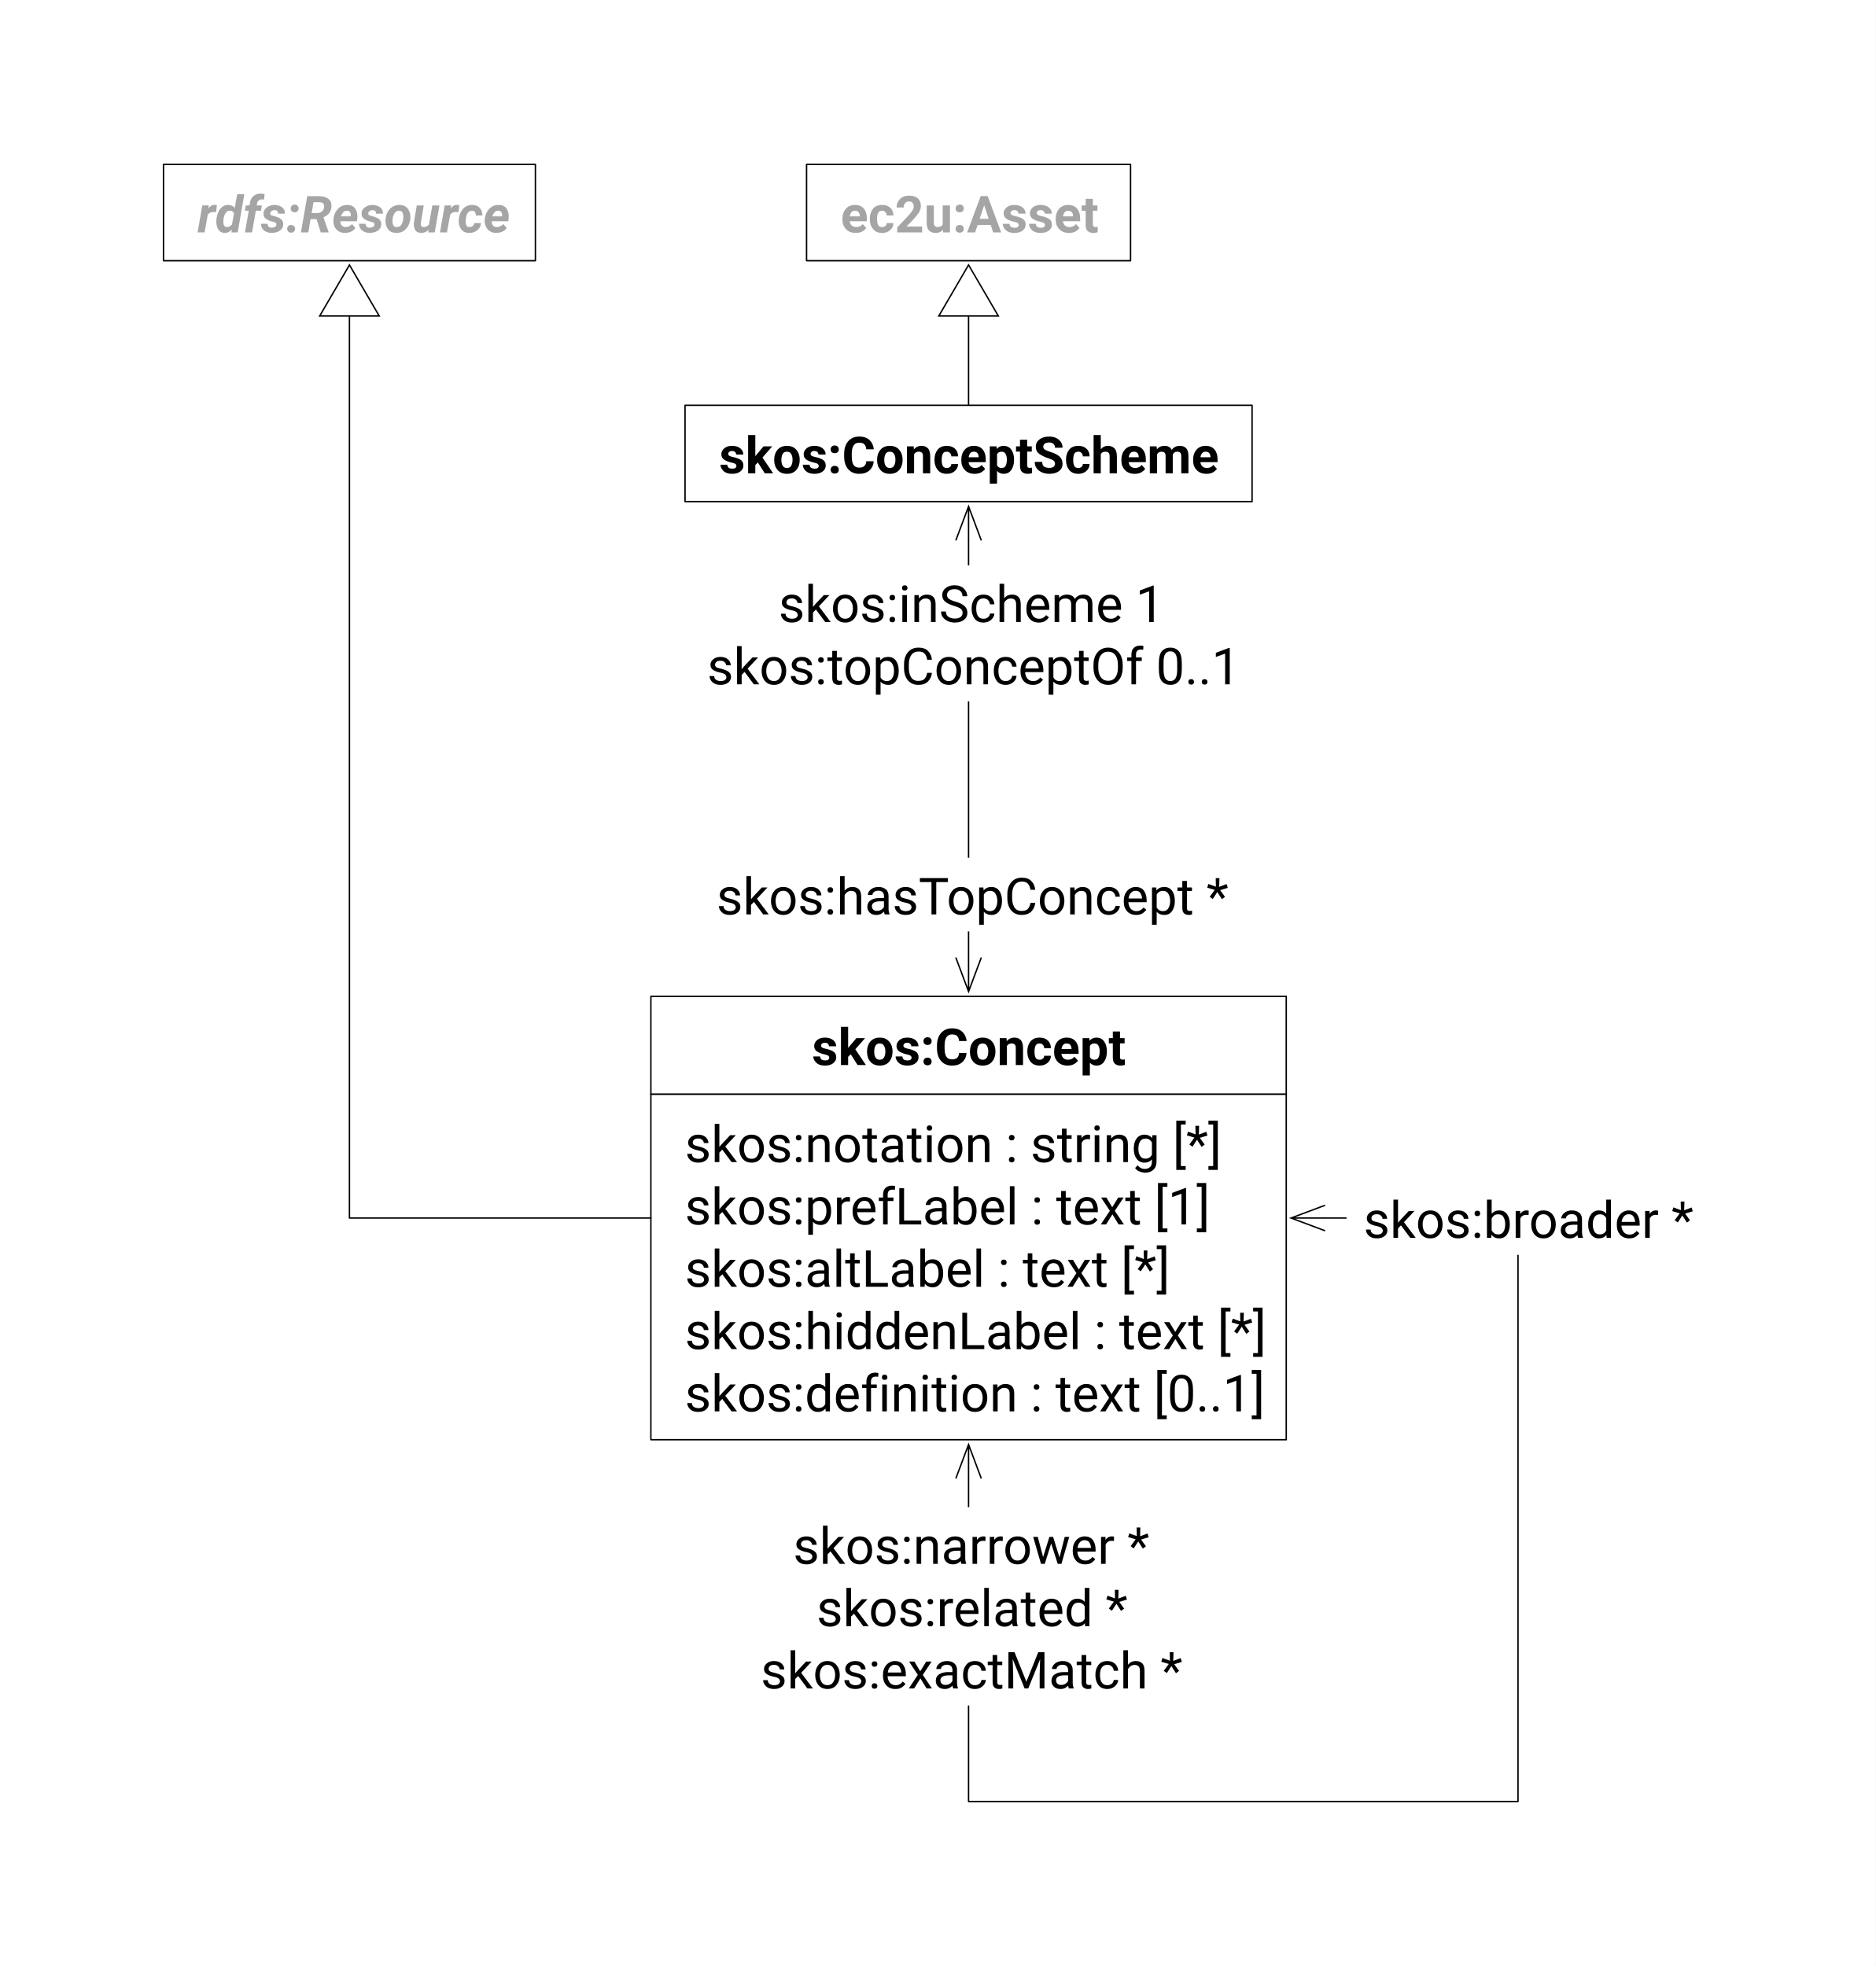
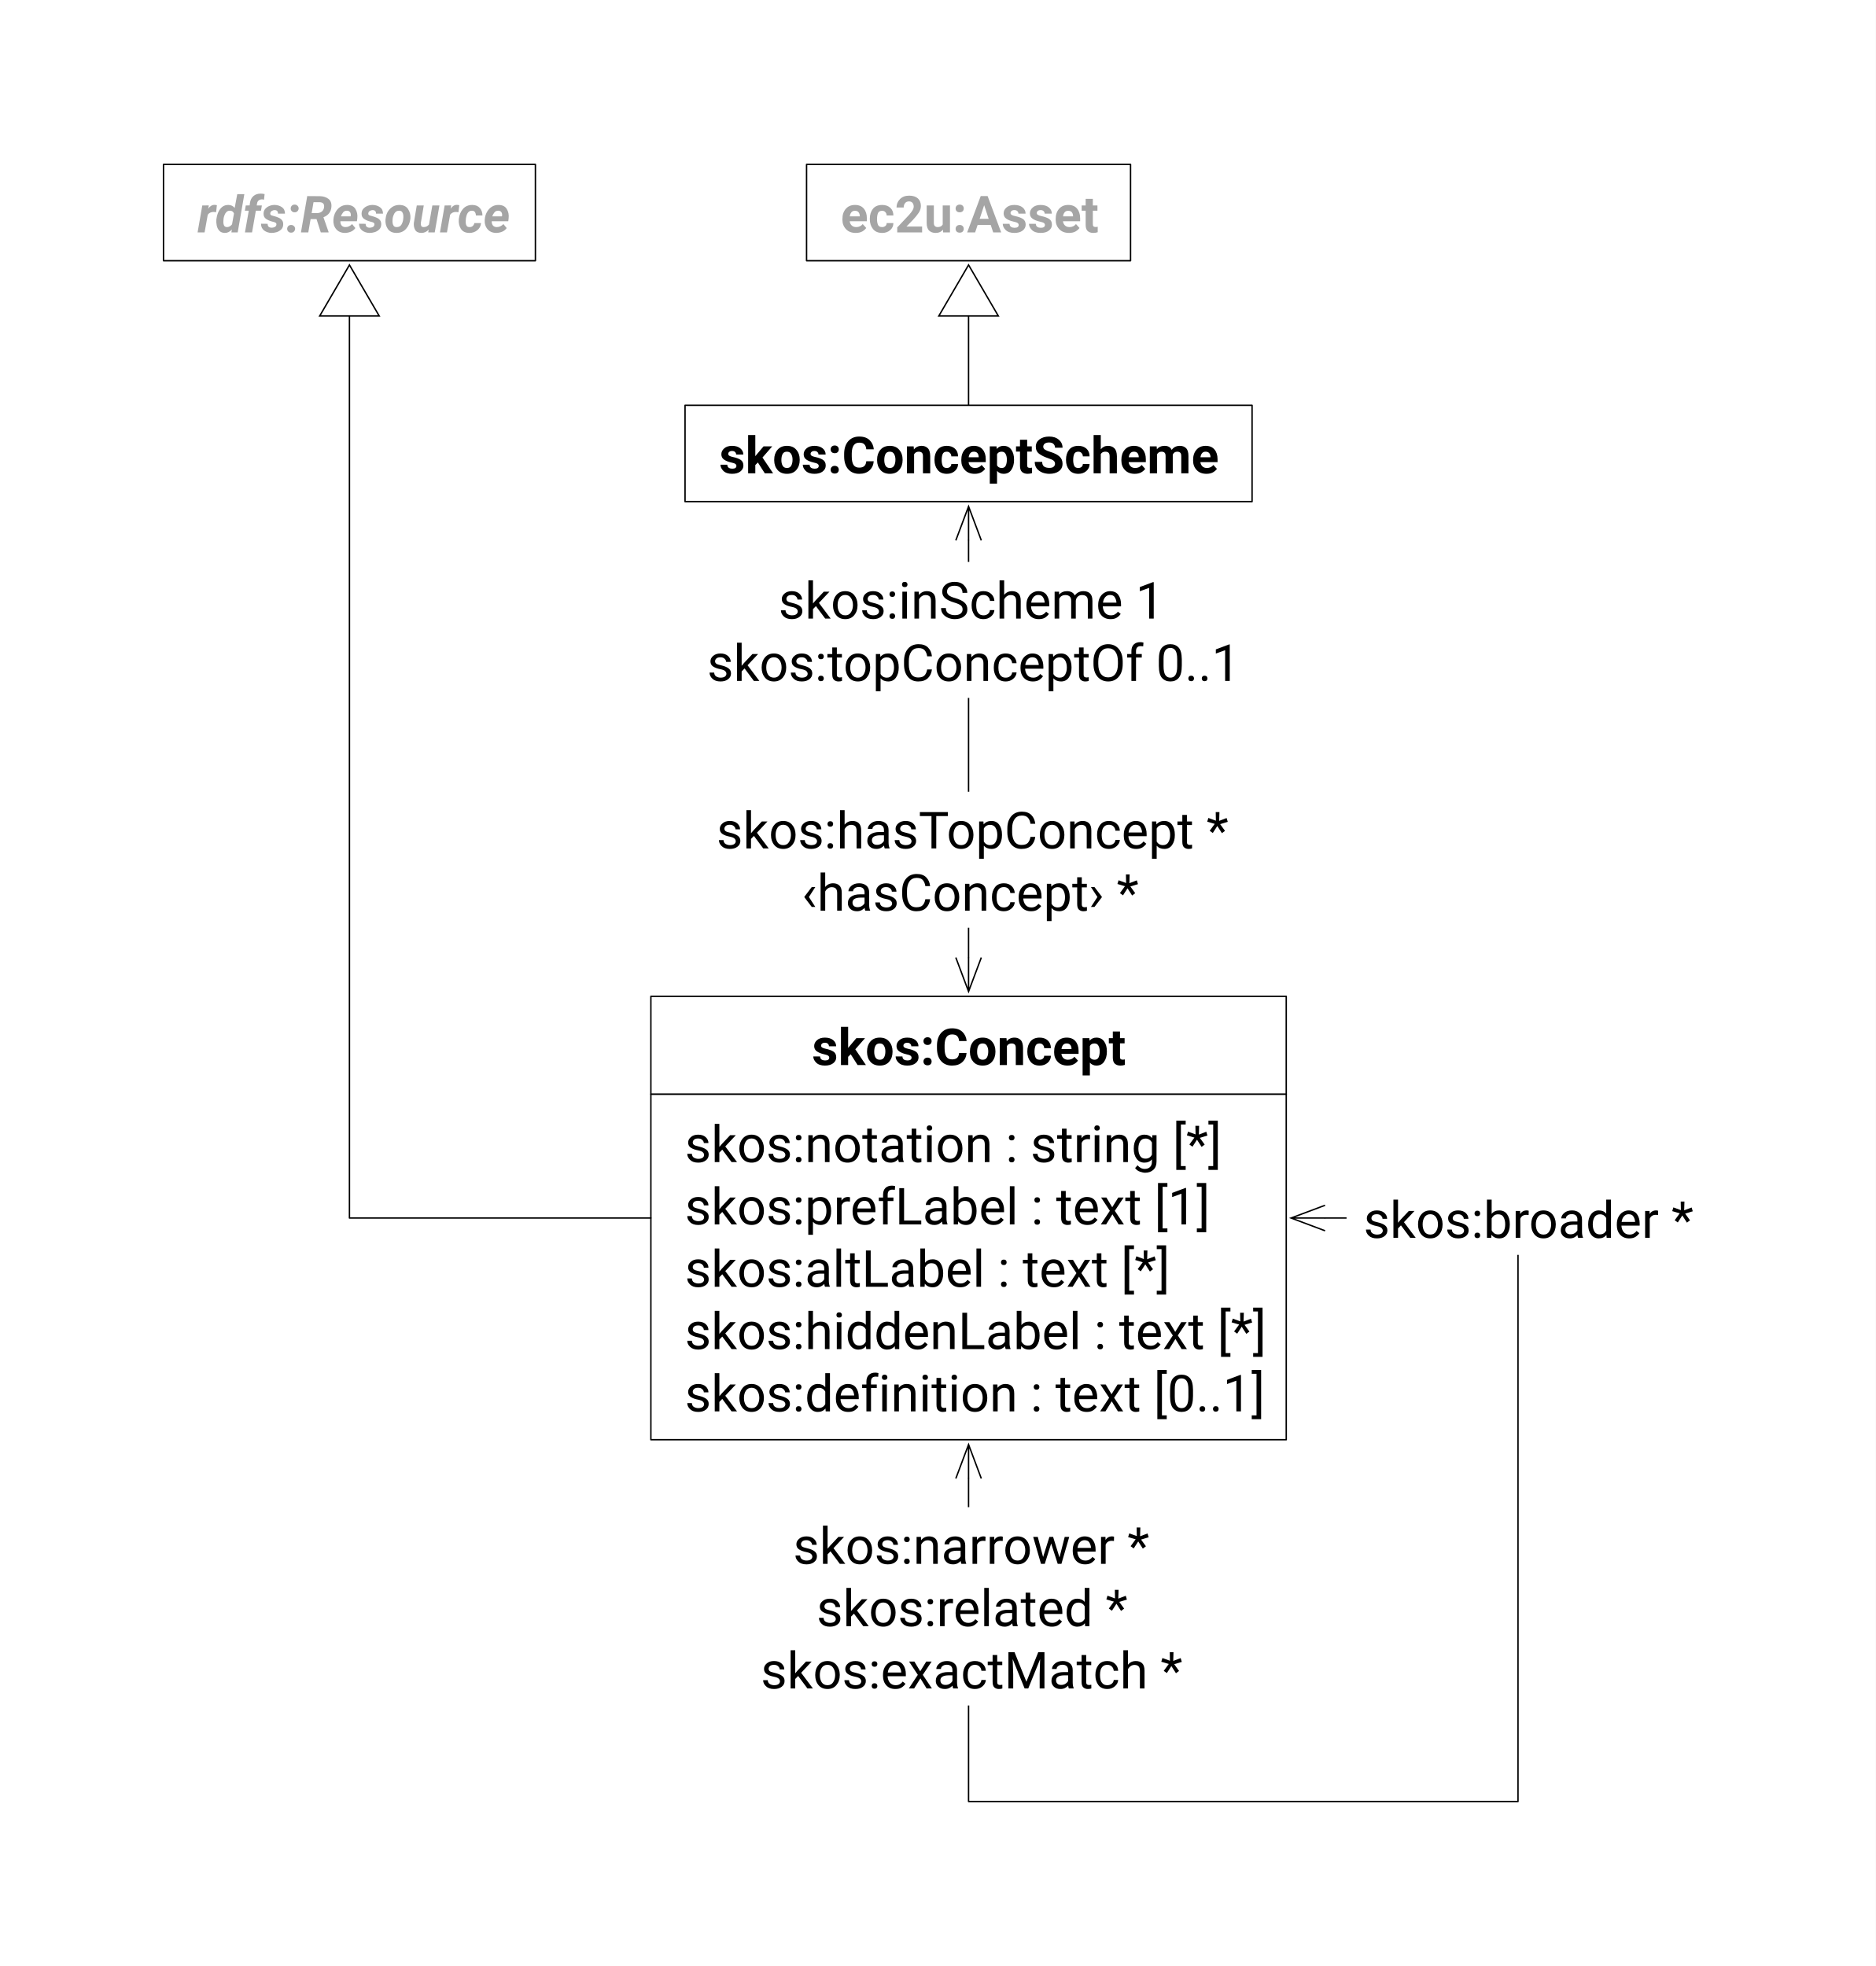
<svg xmlns="http://www.w3.org/2000/svg" xmlns:xlink="http://www.w3.org/1999/xlink" version="1.1" viewBox="549 365 331 347" width="331" height="347">
  <defs>
    <marker orient="auto" overflow="visible" markerUnits="strokeWidth" id="UMLInheritance_Marker" stroke-linejoin="miter" stroke-miterlimit="10" viewBox="-1 -22 38 44" markerWidth="38" markerHeight="44" color="black">
      <g>
        <path d="M 36 0 L 0 -21 L 0 21 Z" fill="none" stroke="currentColor" stroke-width="1" />
      </g>
    </marker>
    <marker orient="auto" overflow="visible" markerUnits="strokeWidth" id="StickArrow_Marker" stroke-linejoin="miter" stroke-miterlimit="10" viewBox="-1 -10 26 20" markerWidth="26" markerHeight="20" color="black">
      <g>
        <path d="M 24 0 L 0 0 M 0 -9 L 24 0 L 0 9" fill="none" stroke="currentColor" stroke-width="1" />
      </g>
    </marker>
    <marker orient="auto" overflow="visible" markerUnits="strokeWidth" id="StickArrow_Marker_2" stroke-linejoin="miter" stroke-miterlimit="10" viewBox="-25 -10 26 20" markerWidth="26" markerHeight="20" color="black">
      <g>
        <path d="M -24 0 L 0 0 M 0 9 L -24 0 L 0 -9" fill="none" stroke="currentColor" stroke-width="1" />
      </g>
    </marker>
  </defs>
-   <g id="concepts" fill="none" fill-opacity="1" stroke="none" stroke-dasharray="none" stroke-opacity="1">
+   <g id="concepts" fill="none" stroke-dasharray="none" stroke="none" stroke-opacity="1" fill-opacity="1">
    <rect fill="white" x="549" y="365" width="331" height="347" />
    <g id="concepts_Layer_1">
      <g id="Group_227">
        <g id="Graphic_229">
          <rect x="663.854" y="558.113" width="112.116" height="61" fill="white" />
          <rect x="663.854" y="558.113" width="112.116" height="61" stroke="black" stroke-linecap="round" stroke-linejoin="round" stroke-width=".25" />
          <text transform="translate(669.8537 561.1129)" fill="black">
            <tspan font-family="Roboto" font-size="9" fill="black" x="0" y="9">skos:notation : string [*]
                        </tspan>
            <tspan font-family="Roboto" font-size="9" fill="black" x="0" y="20">skos:prefLabel : text [1]
                        </tspan>
            <tspan font-family="Roboto" font-size="9" fill="black" x="0" y="31">skos:altLabel : text [*]
                        </tspan>
            <tspan font-family="Roboto" font-size="9" fill="black" x="0" y="42">skos:hiddenLabel : text
                            [*]
                        </tspan>
            <tspan font-family="Roboto" font-size="9" fill="black" x="0" y="53">skos:definition : text
                            [0..1]
                        </tspan>
          </text>
        </g>
        <g id="Graphic_228">
          <rect x="663.854" y="540.852" width="112.116" height="17.261" fill="white" />
          <rect x="663.854" y="540.852" width="112.116" height="17.261" stroke="black" stroke-linecap="round" stroke-linejoin="round" stroke-width=".25" />
          <text transform="translate(692.2636 543.9823)" fill="black">
            <tspan font-family="Roboto" font-weight="bold" font-size="9" fill="black" x="0" y="9">
                            skos:Concept
                        </tspan>
          </text>
        </g>
      </g>
      <g id="Group_225">
        <g id="Graphic_226">
          <a xlink:href="resources.svg">
            <rect x="577.851" y="394.017" width="65.626" height="17" fill="white" />
            <rect x="577.851" y="394.017" width="65.626" height="17" stroke="black" stroke-linecap="round" stroke-linejoin="round" stroke-width=".25" />
            <text transform="translate(583.8505 397.0172)" fill="#a5a5a5">
              <tspan font-family="Roboto" font-style="italic" font-weight="bold" font-size="9" fill="#a5a5a5" x="0" y="9">rdfs:Resource
                            </tspan>
            </text>
          </a>
        </g>
      </g>
      <g id="Line_224">
        <line x1="719.912" y1="436.535" x2="719.912" y2="420.767" marker-end="url(#UMLInheritance_Marker)" stroke="black" stroke-linecap="round" stroke-linejoin="round" stroke-width=".25" />
      </g>
      <g id="Group_221">
        <g id="Graphic_222">
          <rect x="669.883" y="436.535" width="100.058" height="17" fill="white" />
          <rect x="669.883" y="436.535" width="100.058" height="17" stroke="black" stroke-linecap="round" stroke-linejoin="round" stroke-width=".25" />
          <text transform="translate(675.883 439.5354)" fill="black">
            <tspan font-family="Roboto" font-weight="bold" font-size="9" fill="black" x="0" y="9">
                            skos:ConceptScheme
                        </tspan>
          </text>
        </g>
      </g>
      <g id="Line_220">
        <line x1="719.912" y1="534.002" x2="719.912" y2="460.385" marker-end="url(#StickArrow_Marker)" marker-start="url(#StickArrow_Marker_2)" stroke="black" stroke-linecap="round" stroke-linejoin="round" stroke-width=".25" />
      </g>
      <g id="Graphic_219">
-         <rect x="670.789" y="464.788" width="98.246" height="24" fill="white" />
-         <text transform="translate(673.789 465.7882)" fill="black">
+         <rect x="670.789" y="464.183" width="98.246" height="24" fill="white" />
+         <text transform="translate(673.789 465.1828)" fill="black">
          <tspan font-family="Roboto" font-size="9" fill="black" x="12.59" y="9">skos:inScheme 1</tspan>
          <tspan font-family="Roboto" font-size="9" fill="black" x="0" y="20">skos:topConceptOf 0..1</tspan>
        </text>
      </g>
      <g id="Graphic_218">
-         <rect x="672.439" y="516.393" width="94.945" height="13" fill="white" />
-         <text transform="translate(675.4391 517.3933)" fill="black">
+         <rect x="672.439" y="504.743" width="94.945" height="24" fill="white" />
+         <text transform="translate(675.4391 505.7425)" fill="black">
          <tspan font-family="Roboto" font-size="9" fill="black" x="0" y="9">skos:hasTopConcept *</tspan>
+           <tspan font-family="Roboto" font-size="9" fill="black" x="15.034" y="20">‹hasConcept› *</tspan>
        </text>
      </g>
      <g id="Line_217">
        <path d="M 719.912 625.963 L 719.912 682.966 L 816.866 682.966 L 816.866 579.982 L 782.82 579.982" marker-end="url(#StickArrow_Marker)" marker-start="url(#StickArrow_Marker_2)" stroke="black" stroke-linecap="round" stroke-linejoin="round" stroke-width=".25" />
      </g>
      <g id="Graphic_216">
        <rect x="786.614" y="573.482" width="65.243" height="13" fill="white" />
        <text transform="translate(789.6142 574.4823)" fill="black">
          <tspan font-family="Roboto" font-size="9" fill="black" x="0" y="9">skos:broader *</tspan>
        </text>
      </g>
      <g id="Graphic_215">
        <rect x="680.242" y="631.016" width="79.34" height="35" fill="white" />
        <text transform="translate(683.2416 632.0157)" fill="black">
          <tspan font-family="Roboto" font-size="9" fill="black" x="5.711" y="9">skos:narrower *</tspan>
          <tspan font-family="Roboto" font-size="9" fill="black" x="9.848" y="20">skos:related *</tspan>
          <tspan font-family="Roboto" font-size="9" fill="black" x="0" y="31">skos:exactMatch *</tspan>
        </text>
      </g>
      <g id="Line_214">
        <path d="M 663.854 579.982 L 610.664 579.982 L 610.664 420.767" marker-end="url(#UMLInheritance_Marker)" stroke="black" stroke-linecap="round" stroke-linejoin="round" stroke-width=".25" />
      </g>
      <g id="Group_212">
        <g id="Graphic_213">
          <a xlink:href="assets.svg">
            <rect x="691.326" y="394.017" width="57.171" height="17" fill="white" />
            <rect x="691.326" y="394.017" width="57.171" height="17" stroke="black" stroke-linecap="round" stroke-linejoin="round" stroke-width=".25" />
            <text transform="translate(697.3261 397.0172)" fill="#a5a5a5">
              <tspan font-family="Roboto" font-weight="bold" font-size="9" fill="#a5a5a5" x="0" y="9">
                                ec2u:Asset
                            </tspan>
            </text>
          </a>
        </g>
      </g>
    </g>
  </g>
</svg>
